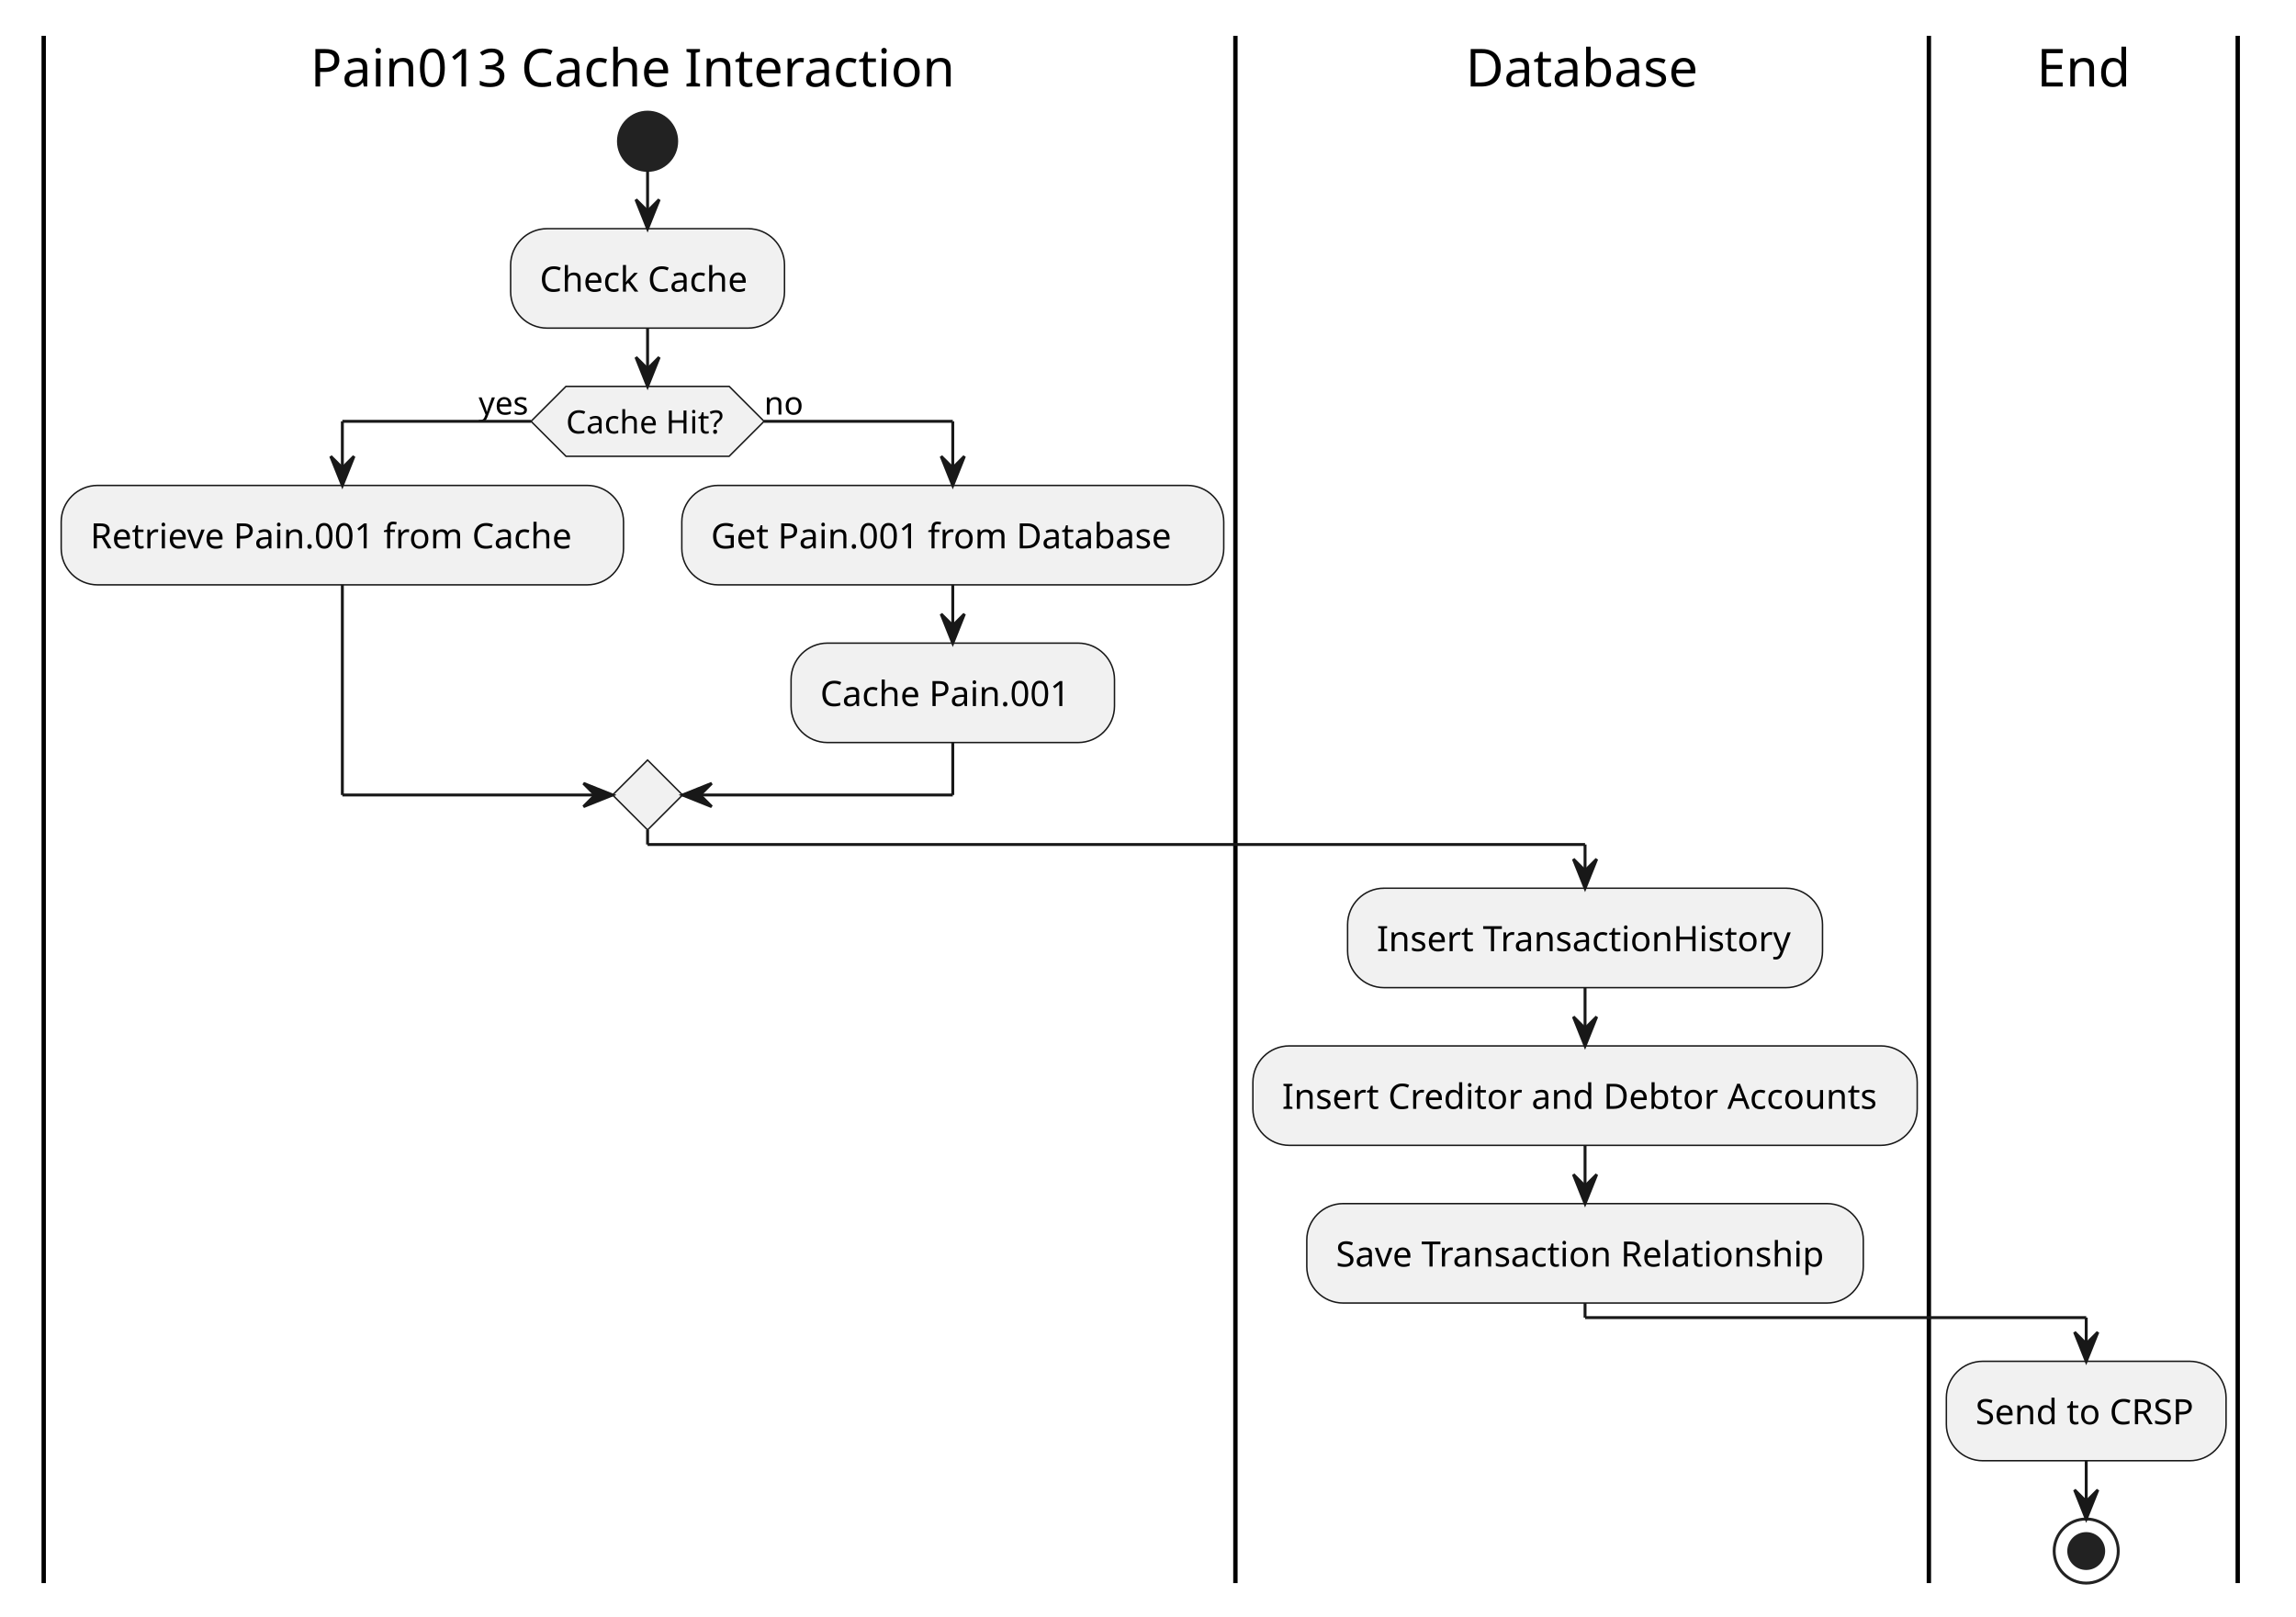
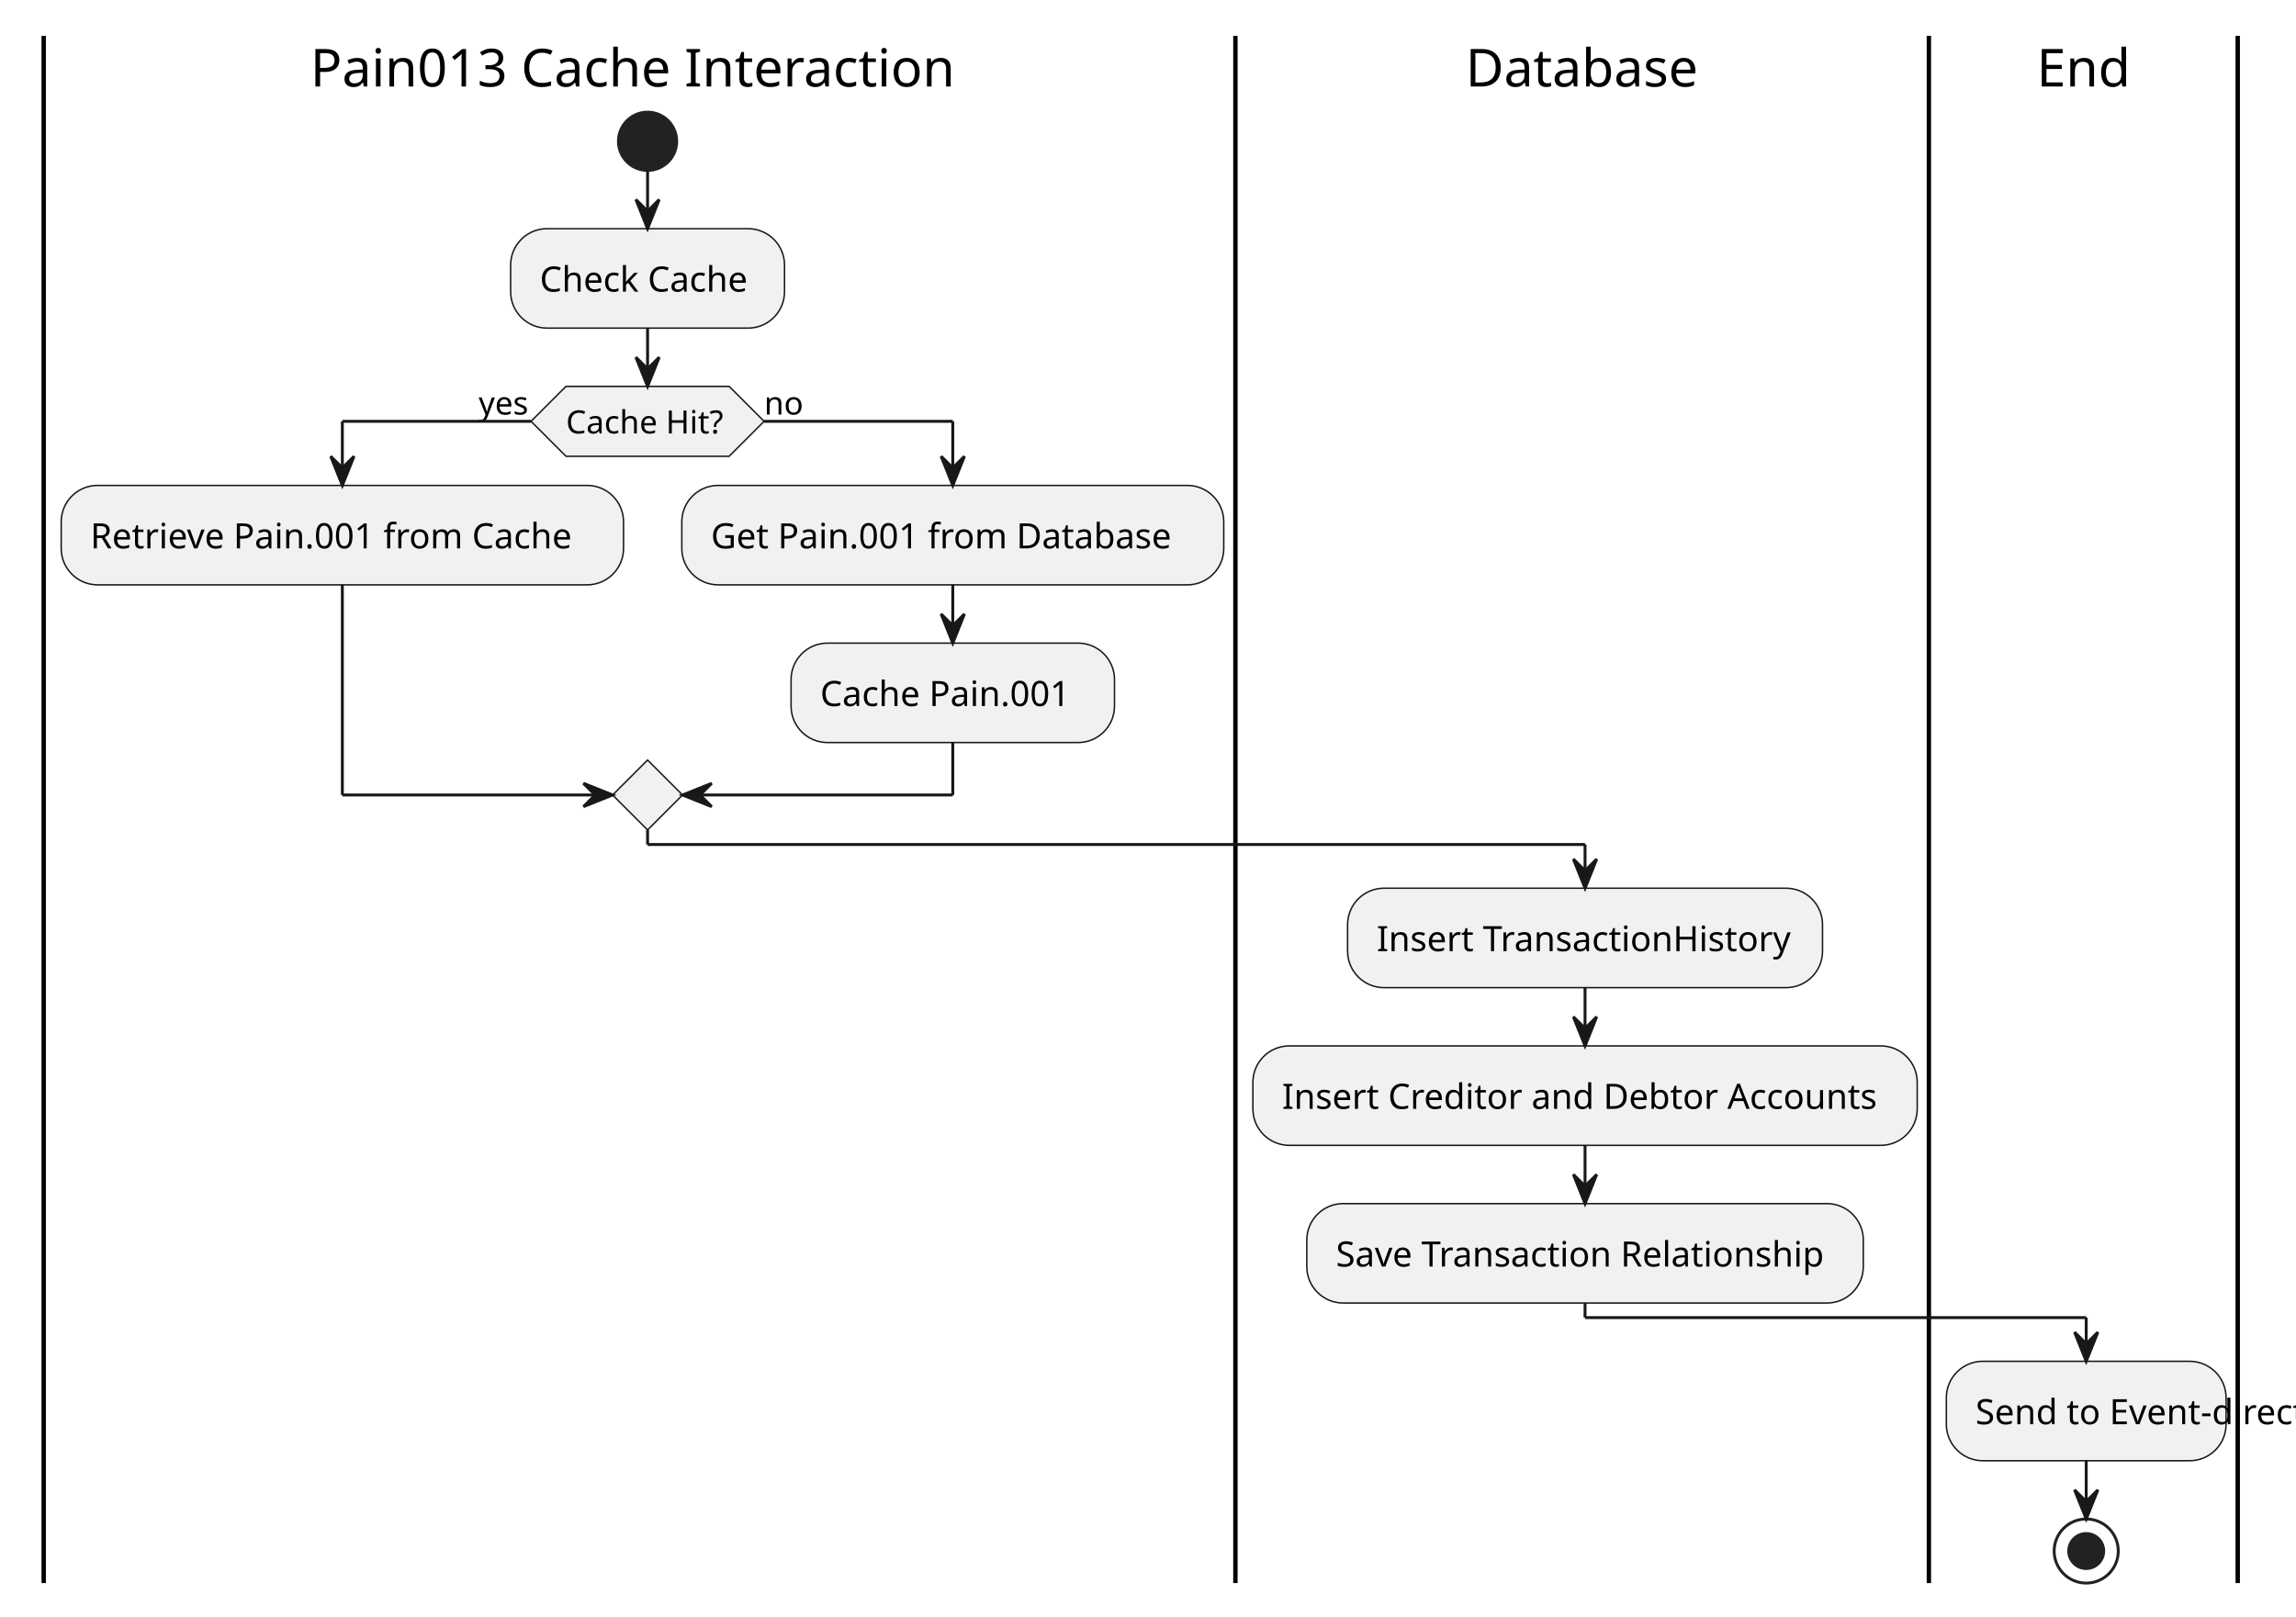
<svg xmlns="http://www.w3.org/2000/svg" contentStyleType="text/css" height="555px" preserveAspectRatio="none" style="width:788px;height:555px;background:#FFFFFF;" version="1.1" viewBox="0 0 788 555" width="788px" zoomAndPan="magnify">
  <defs />
  <g>
    <rect fill="none" height="21.199" style="stroke:none;stroke-width:1.0;" width="755" x="15" y="12.297" />
    <ellipse cx="222.25" cy="48.496" fill="#222222" rx="10" ry="10" style="stroke:#222222;stroke-width:1.0;" />
    <rect fill="#F1F1F1" height="34.133" rx="12.5" ry="12.5" style="stroke:#181818;stroke-width:0.5;" width="94" x="175.25" y="78.496" />
    <text fill="#000000" font-family="sans-serif" font-size="12" lengthAdjust="spacing" textLength="74" x="185.25" y="100.098">Check Cache</text>
    <polygon fill="#F1F1F1" points="194.25,132.629,250.25,132.629,262.25,144.629,250.25,156.629,194.25,156.629,182.25,144.629,194.25,132.629" style="stroke:#181818;stroke-width:0.5;" />
    <text fill="#000000" font-family="sans-serif" font-size="11" lengthAdjust="spacing" textLength="56" x="194.25" y="148.786">Cache Hit?</text>
    <text fill="#000000" font-family="sans-serif" font-size="11" lengthAdjust="spacing" textLength="18" x="164.25" y="142.309">yes</text>
    <text fill="#000000" font-family="sans-serif" font-size="11" lengthAdjust="spacing" textLength="14" x="262.25" y="142.309">no</text>
    <rect fill="#F1F1F1" height="34.133" rx="12.5" ry="12.5" style="stroke:#181818;stroke-width:0.5;" width="193" x="21" y="166.629" />
    <text fill="#000000" font-family="sans-serif" font-size="12" lengthAdjust="spacing" textLength="173" x="31" y="188.231">Retrieve Pain.001 from Cache</text>
    <rect fill="#F1F1F1" height="34.133" rx="12.5" ry="12.5" style="stroke:#181818;stroke-width:0.5;" width="186" x="234" y="166.629" />
    <text fill="#000000" font-family="sans-serif" font-size="12" lengthAdjust="spacing" textLength="166" x="244" y="188.231">Get Pain.001 from Database</text>
    <rect fill="#F1F1F1" height="34.133" rx="12.5" ry="12.5" style="stroke:#181818;stroke-width:0.5;" width="111" x="271.5" y="220.762" />
    <text fill="#000000" font-family="sans-serif" font-size="12" lengthAdjust="spacing" textLength="91" x="281.5" y="242.363">Cache Pain.001</text>
    <polygon fill="#F1F1F1" points="222.25,260.894,234.25,272.894,222.25,284.894,210.25,272.894,222.25,260.894" style="stroke:#181818;stroke-width:0.5;" />
    <line style="stroke:#000000;stroke-width:1.5;" x1="15" x2="15" y1="12.297" y2="543.426" />
    <rect fill="#F1F1F1" height="34.133" rx="12.5" ry="12.5" style="stroke:#181818;stroke-width:0.5;" width="163" x="462.5" y="304.894" />
    <text fill="#000000" font-family="sans-serif" font-size="12" lengthAdjust="spacing" textLength="143" x="472.5" y="326.496">Insert TransactionHistory</text>
    <rect fill="#F1F1F1" height="34.133" rx="12.5" ry="12.5" style="stroke:#181818;stroke-width:0.5;" width="228" x="430" y="359.027" />
    <text fill="#000000" font-family="sans-serif" font-size="12" lengthAdjust="spacing" textLength="208" x="440" y="380.629">Insert Creditor and Debtor Accounts</text>
    <rect fill="#F1F1F1" height="34.133" rx="12.5" ry="12.5" style="stroke:#181818;stroke-width:0.5;" width="191" x="448.5" y="413.16" />
    <text fill="#000000" font-family="sans-serif" font-size="12" lengthAdjust="spacing" textLength="171" x="458.5" y="434.762">Save Transaction Relationship</text>
    <line style="stroke:#000000;stroke-width:1.5;" x1="424" x2="424" y1="12.297" y2="543.426" />
    <rect fill="#F1F1F1" height="34.133" rx="12.5" ry="12.5" style="stroke:#181818;stroke-width:0.5;" width="96" x="668" y="467.293" />
-     <text fill="#000000" font-family="sans-serif" font-size="12" lengthAdjust="spacing" textLength="76" x="678" y="488.894">Send to CRSP</text>
+     <text fill="#000000" font-family="sans-serif" font-size="12" lengthAdjust="spacing" textLength="76" x="678" y="488.894">Send to Event-director</text>
    <ellipse cx="716" cy="532.426" fill="none" rx="11" ry="11" style="stroke:#222222;stroke-width:1.0;" />
    <ellipse cx="716" cy="532.426" fill="#222222" rx="6" ry="6" style="stroke:#222222;stroke-width:1.0;" />
    <line style="stroke:#000000;stroke-width:1.5;" x1="662" x2="662" y1="12.297" y2="543.426" />
    <line style="stroke:#000000;stroke-width:1.5;" x1="768" x2="768" y1="12.297" y2="543.426" />
    <line style="stroke:#181818;stroke-width:1.0;" x1="222.25" x2="222.25" y1="58.496" y2="78.496" />
    <polygon fill="#181818" points="218.25,68.496,222.25,78.496,226.25,68.496,222.25,72.496" style="stroke:#181818;stroke-width:1.0;" />
    <line style="stroke:#181818;stroke-width:1.0;" x1="327" x2="327" y1="200.762" y2="220.762" />
    <polygon fill="#181818" points="323,210.762,327,220.762,331,210.762,327,214.762" style="stroke:#181818;stroke-width:1.0;" />
    <line style="stroke:#181818;stroke-width:1.0;" x1="182.25" x2="117.5" y1="144.629" y2="144.629" />
    <line style="stroke:#181818;stroke-width:1.0;" x1="117.5" x2="117.5" y1="144.629" y2="166.629" />
    <polygon fill="#181818" points="113.5,156.629,117.5,166.629,121.5,156.629,117.5,160.629" style="stroke:#181818;stroke-width:1.0;" />
    <line style="stroke:#181818;stroke-width:1.0;" x1="262.25" x2="327" y1="144.629" y2="144.629" />
    <line style="stroke:#181818;stroke-width:1.0;" x1="327" x2="327" y1="144.629" y2="166.629" />
    <polygon fill="#181818" points="323,156.629,327,166.629,331,156.629,327,160.629" style="stroke:#181818;stroke-width:1.0;" />
    <line style="stroke:#181818;stroke-width:1.0;" x1="117.5" x2="117.5" y1="200.762" y2="272.894" />
    <line style="stroke:#181818;stroke-width:1.0;" x1="117.5" x2="210.25" y1="272.894" y2="272.894" />
    <polygon fill="#181818" points="200.25,268.894,210.25,272.894,200.25,276.894,204.25,272.894" style="stroke:#181818;stroke-width:1.0;" />
    <line style="stroke:#181818;stroke-width:1.0;" x1="327" x2="327" y1="254.894" y2="272.894" />
    <line style="stroke:#181818;stroke-width:1.0;" x1="327" x2="234.25" y1="272.894" y2="272.894" />
    <polygon fill="#181818" points="244.25,268.894,234.25,272.894,244.25,276.894,240.25,272.894" style="stroke:#181818;stroke-width:1.0;" />
    <line style="stroke:#181818;stroke-width:1.0;" x1="222.25" x2="222.25" y1="112.629" y2="132.629" />
    <polygon fill="#181818" points="218.25,122.629,222.25,132.629,226.25,122.629,222.25,126.629" style="stroke:#181818;stroke-width:1.0;" />
    <line style="stroke:#181818;stroke-width:1.0;" x1="544" x2="544" y1="339.027" y2="359.027" />
    <polygon fill="#181818" points="540,349.027,544,359.027,548,349.027,544,353.027" style="stroke:#181818;stroke-width:1.0;" />
    <line style="stroke:#181818;stroke-width:1.0;" x1="544" x2="544" y1="393.16" y2="413.16" />
    <polygon fill="#181818" points="540,403.16,544,413.16,548,403.16,544,407.16" style="stroke:#181818;stroke-width:1.0;" />
    <line style="stroke:#181818;stroke-width:1.0;" x1="716" x2="716" y1="501.426" y2="521.426" />
    <polygon fill="#181818" points="712,511.426,716,521.426,720,511.426,716,515.426" style="stroke:#181818;stroke-width:1.0;" />
    <line style="stroke:#181818;stroke-width:1.0;" x1="222.25" x2="222.25" y1="284.894" y2="289.894" />
    <line style="stroke:#181818;stroke-width:1.0;" x1="222.25" x2="544" y1="289.894" y2="289.894" />
    <line style="stroke:#181818;stroke-width:1.0;" x1="544" x2="544" y1="289.894" y2="304.894" />
    <polygon fill="#181818" points="540,294.894,544,304.894,548,294.894,544,298.894" style="stroke:#181818;stroke-width:1.0;" />
    <line style="stroke:#181818;stroke-width:1.0;" x1="544" x2="544" y1="447.293" y2="452.293" />
    <line style="stroke:#181818;stroke-width:1.0;" x1="544" x2="716" y1="452.293" y2="452.293" />
    <line style="stroke:#181818;stroke-width:1.0;" x1="716" x2="716" y1="452.293" y2="467.293" />
    <polygon fill="#181818" points="712,457.293,716,467.293,720,457.293,716,461.293" style="stroke:#181818;stroke-width:1.0;" />
    <text fill="#000000" font-family="sans-serif" font-size="18" lengthAdjust="spacing" textLength="226" x="106.5" y="29.699">Pain013 Cache Interaction</text>
    <text fill="#000000" font-family="sans-serif" font-size="18" lengthAdjust="spacing" textLength="80" x="503" y="29.699">Database</text>
    <text fill="#000000" font-family="sans-serif" font-size="18" lengthAdjust="spacing" textLength="32" x="699" y="29.699">End</text>
  </g>
</svg>
